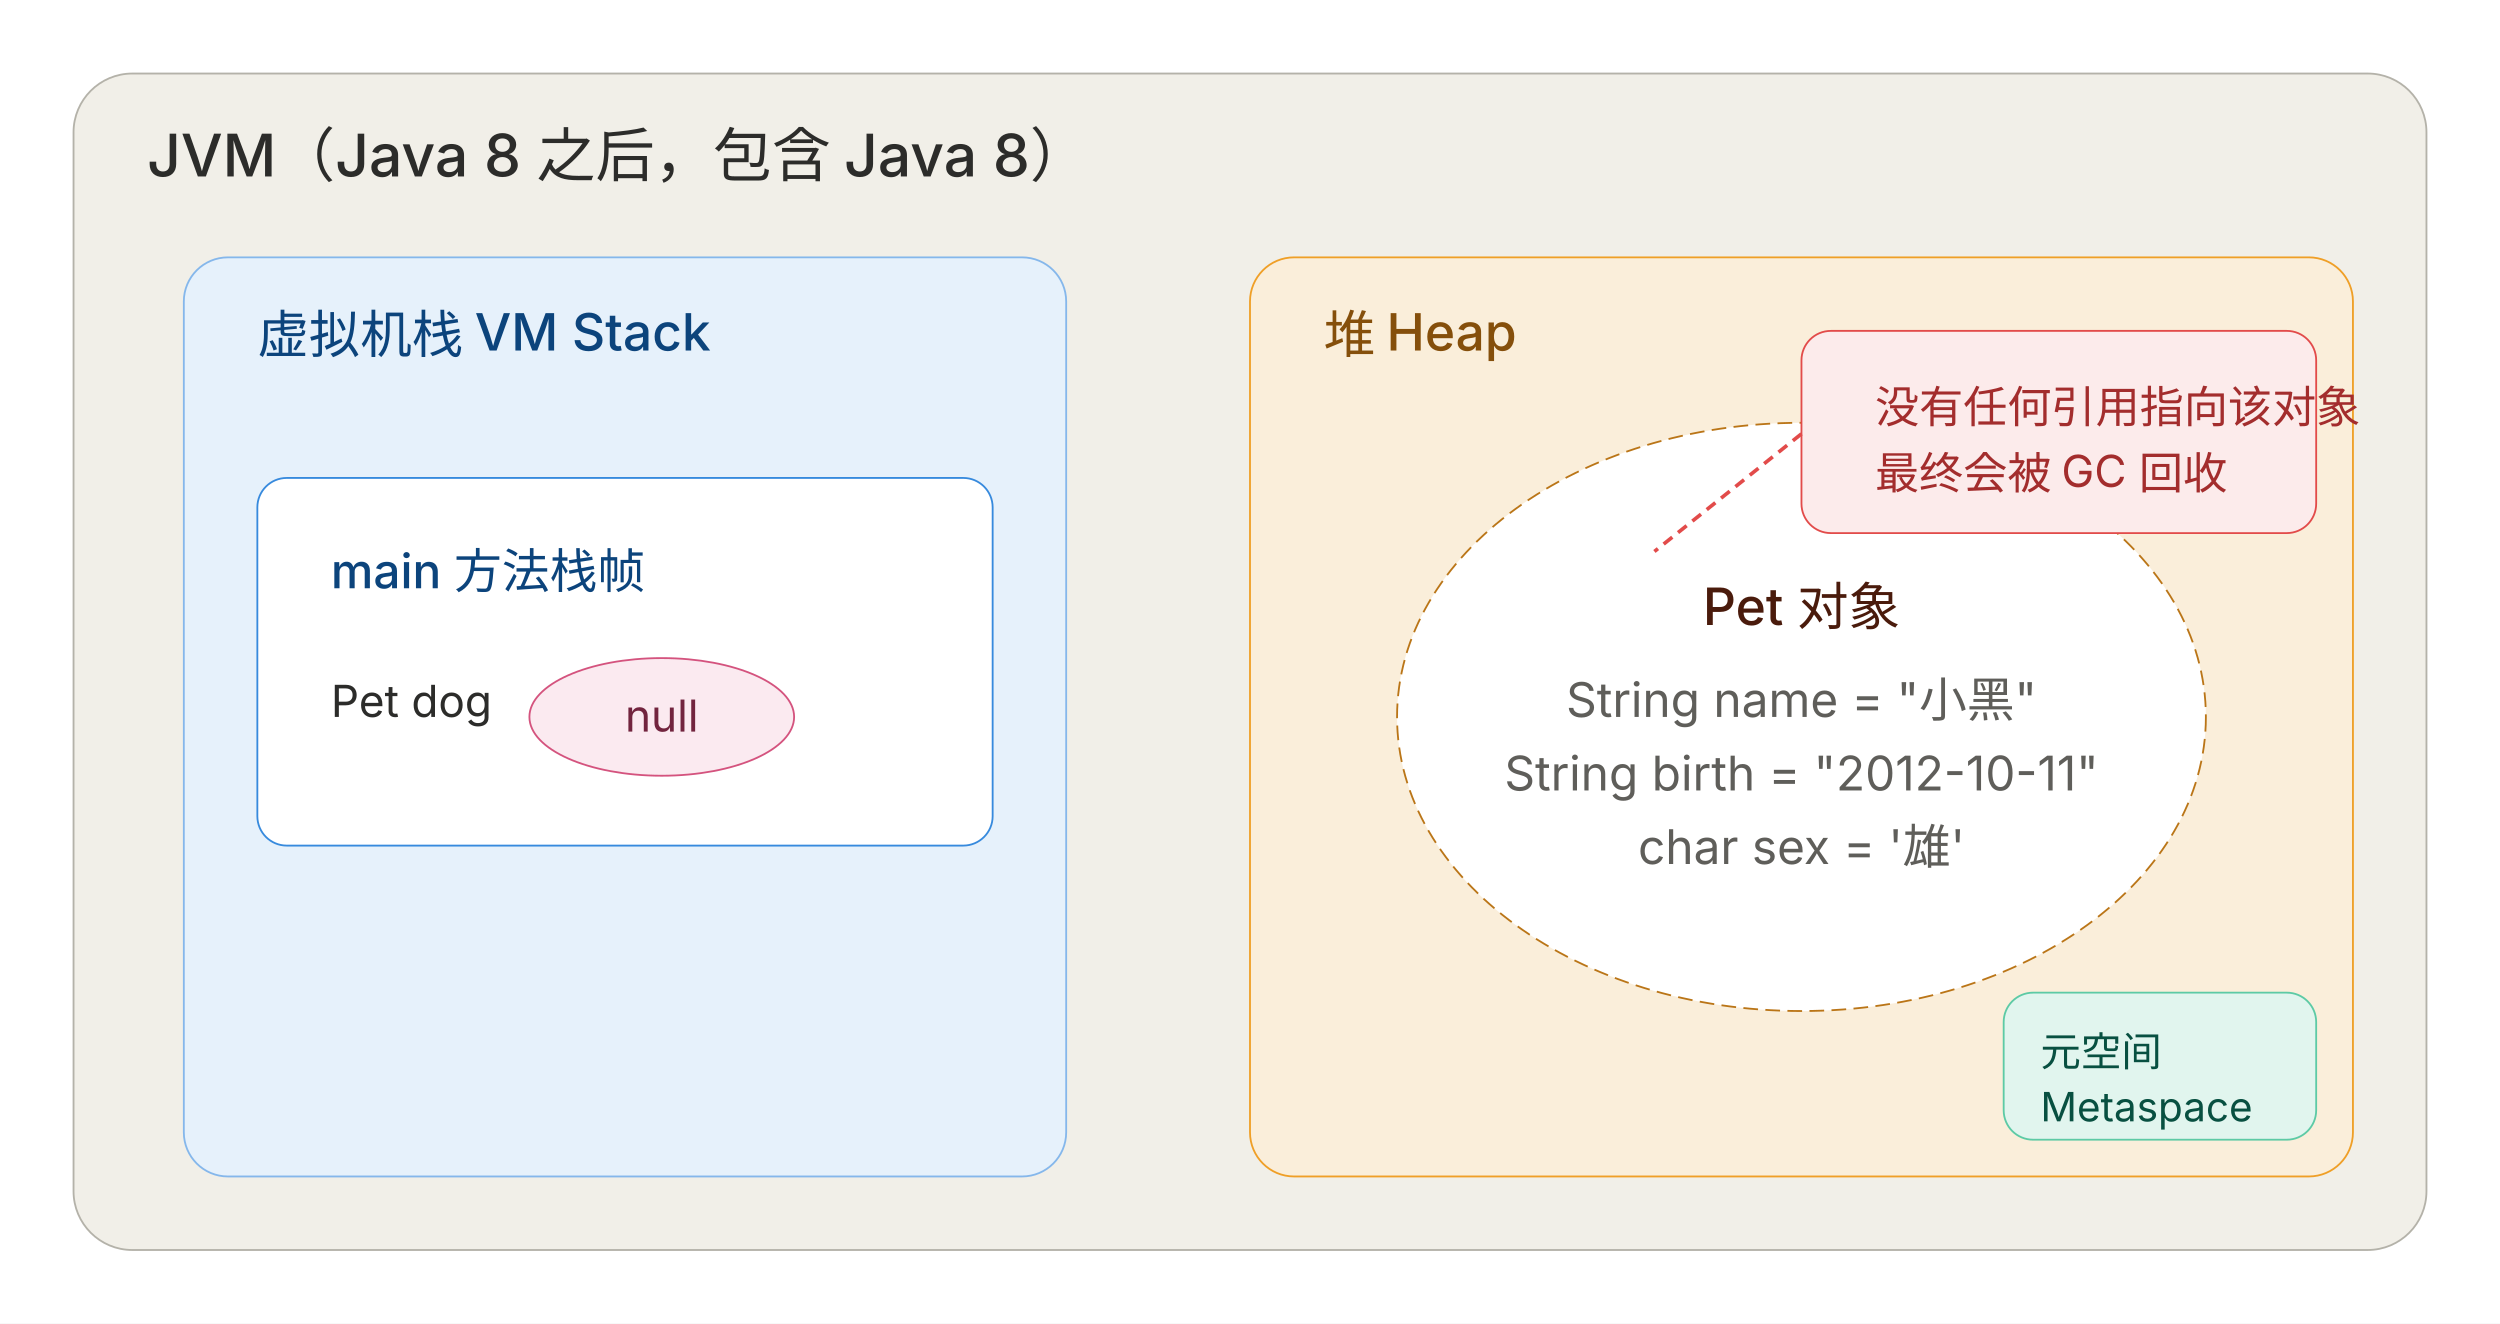
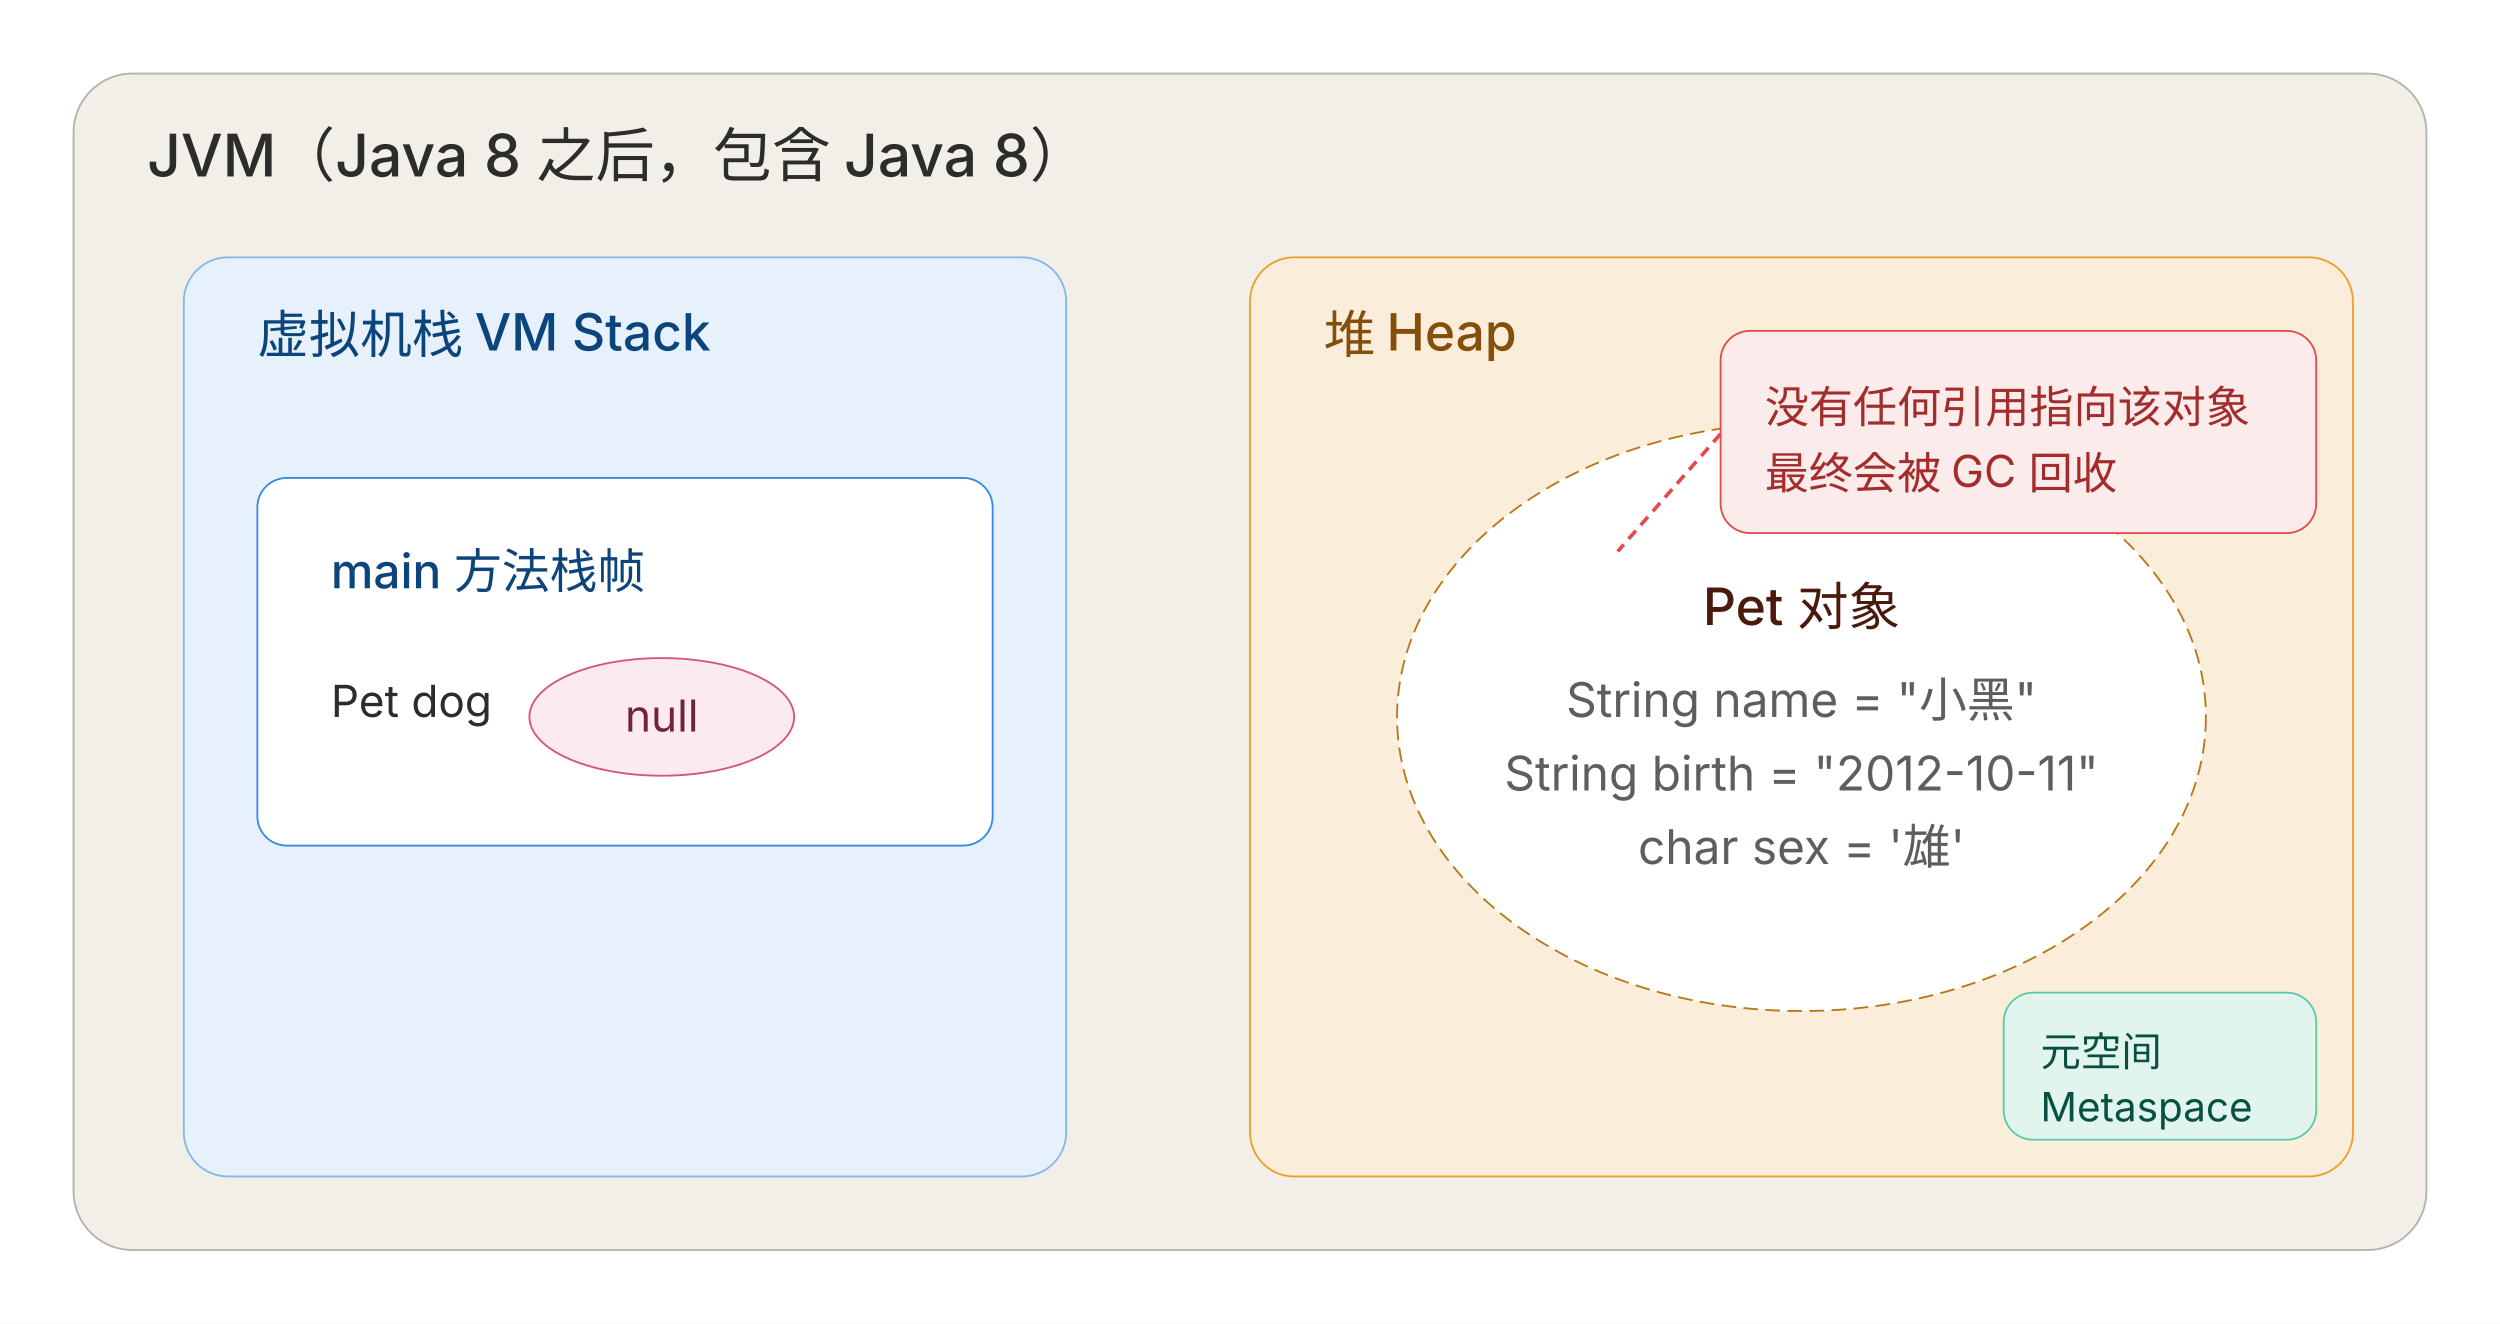
<svg xmlns="http://www.w3.org/2000/svg" viewBox="0 0 680 360" width="680" height="360" font-family="-apple-system, 'Segoe UI', 'Microsoft YaHei', sans-serif">
  <rect x="0" y="0" width="680" height="360" fill="#FFFFFF" />
  <rect x="20" y="20" width="640" height="320" rx="16" fill="#F1EFE8" stroke="#B4B2A9" stroke-width="0.5" />
  <text x="40" y="48" font-size="16" font-weight="500" fill="#2C2C2A">JVM（Java 8 之后，包含 Java 8）</text>
  <rect x="50" y="70" width="240" height="250" rx="12" fill="#E6F1FB" stroke="#85B7EB" stroke-width="0.5" />
  <text x="70" y="96" font-size="14" font-weight="500" fill="#0C447C">虚拟机栈 VM Stack</text>
  <rect x="70" y="130" width="200" height="100" rx="8" fill="#FFFFFF" stroke="#378ADD" stroke-width="0.5" />
  <text x="90" y="160" font-size="13" font-weight="500" fill="#0C447C">main 方法栈帧</text>
  <text x="90" y="195" font-size="12" fill="#2C2C2A">Pet dog</text>
  <ellipse cx="180" cy="195" rx="36" ry="16" fill="#FBEAF0" stroke="#D4537E" stroke-width="0.5" />
  <text x="180" y="199" font-size="12" text-anchor="middle" fill="#72243E">null</text>
  <rect x="340" y="70" width="300" height="250" rx="12" fill="#FAEEDA" stroke="#EF9F27" stroke-width="0.5" />
  <text x="360" y="96" font-size="14" font-weight="500" fill="#854F0B">堆 Heap</text>
  <ellipse cx="490" cy="195" rx="110" ry="80" fill="#FFFFFF" stroke="#BA7517" stroke-width="0.5" stroke-dasharray="4 2" />
  <text x="490" y="170" font-size="14" font-weight="500" text-anchor="middle" fill="#4A1B0C">Pet 对象</text>
  <text x="490" y="195" font-size="13" text-anchor="middle" fill="#5F5E5A">String name = "小黑"</text>
  <text x="490" y="215" font-size="13" text-anchor="middle" fill="#5F5E5A">String birth = "2012-10-11"</text>
  <text x="490" y="235" font-size="13" text-anchor="middle" fill="#5F5E5A">char sex = '雄'</text>
-   <rect x="490" y="90" width="140" height="55" rx="8" fill="#FCEBEB" stroke="#E24B4A" stroke-width="0.5" />
-   <text x="510" y="115" font-size="12" fill="#A32D2D">没有任何引用指向该对象</text>
-   <text x="510" y="133" font-size="12" fill="#A32D2D">最终会被 GC 回收</text>
-   <path d="M490 118 L450 150" fill="none" stroke="#E24B4A" stroke-width="1" stroke-dasharray="3 2" />
+   <rect x="468" y="90" width="162" height="55" rx="8" fill="#FCEBEB" stroke="#E24B4A" stroke-width="0.5" />
+   <text x="480" y="115" font-size="12" fill="#A32D2D">没有任何引用指向该对象</text>
+   <text x="480" y="133" font-size="12" fill="#A32D2D">最终会被 GC 回收</text>
+   <path d="M468 118 L440 150" fill="none" stroke="#E24B4A" stroke-width="1" stroke-dasharray="3 2" />
  <rect x="545" y="270" width="85" height="40" rx="8" fill="#E1F5EE" stroke="#5DCAA5" stroke-width="0.5" />
  <text x="555" y="290" font-size="11" fill="#085041">元空间</text>
  <text x="555" y="305" font-size="11" fill="#085041">Metaspace</text>
</svg>
